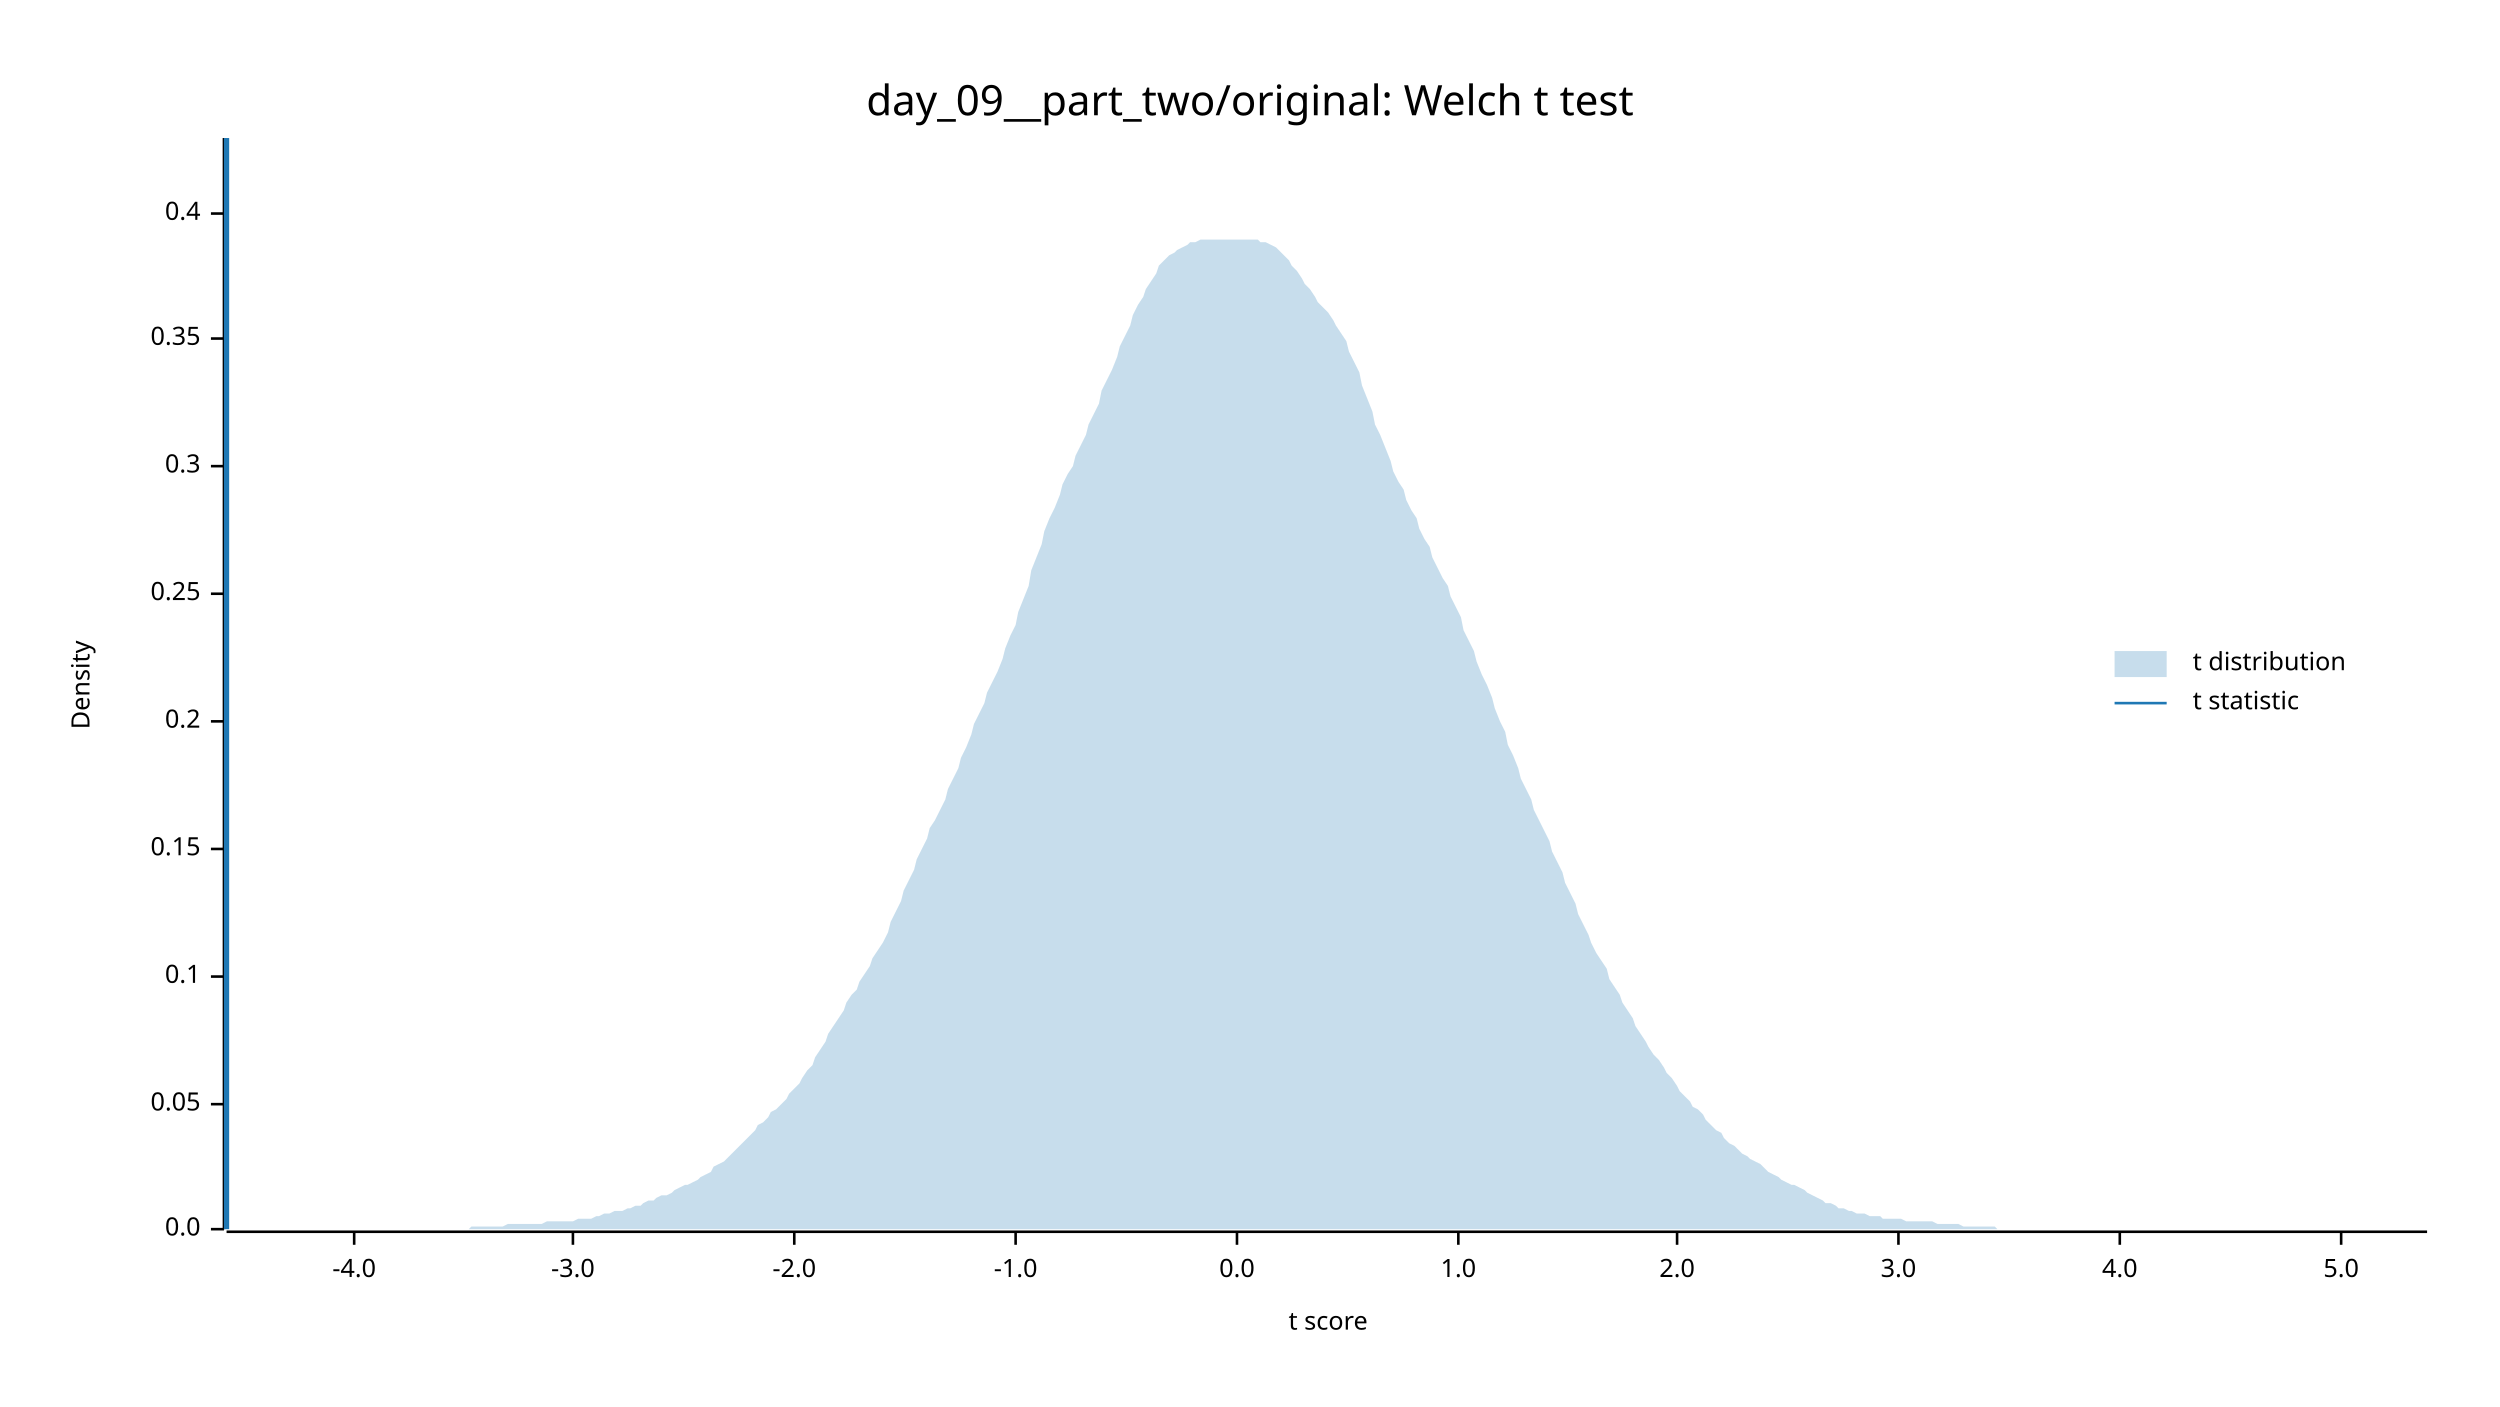
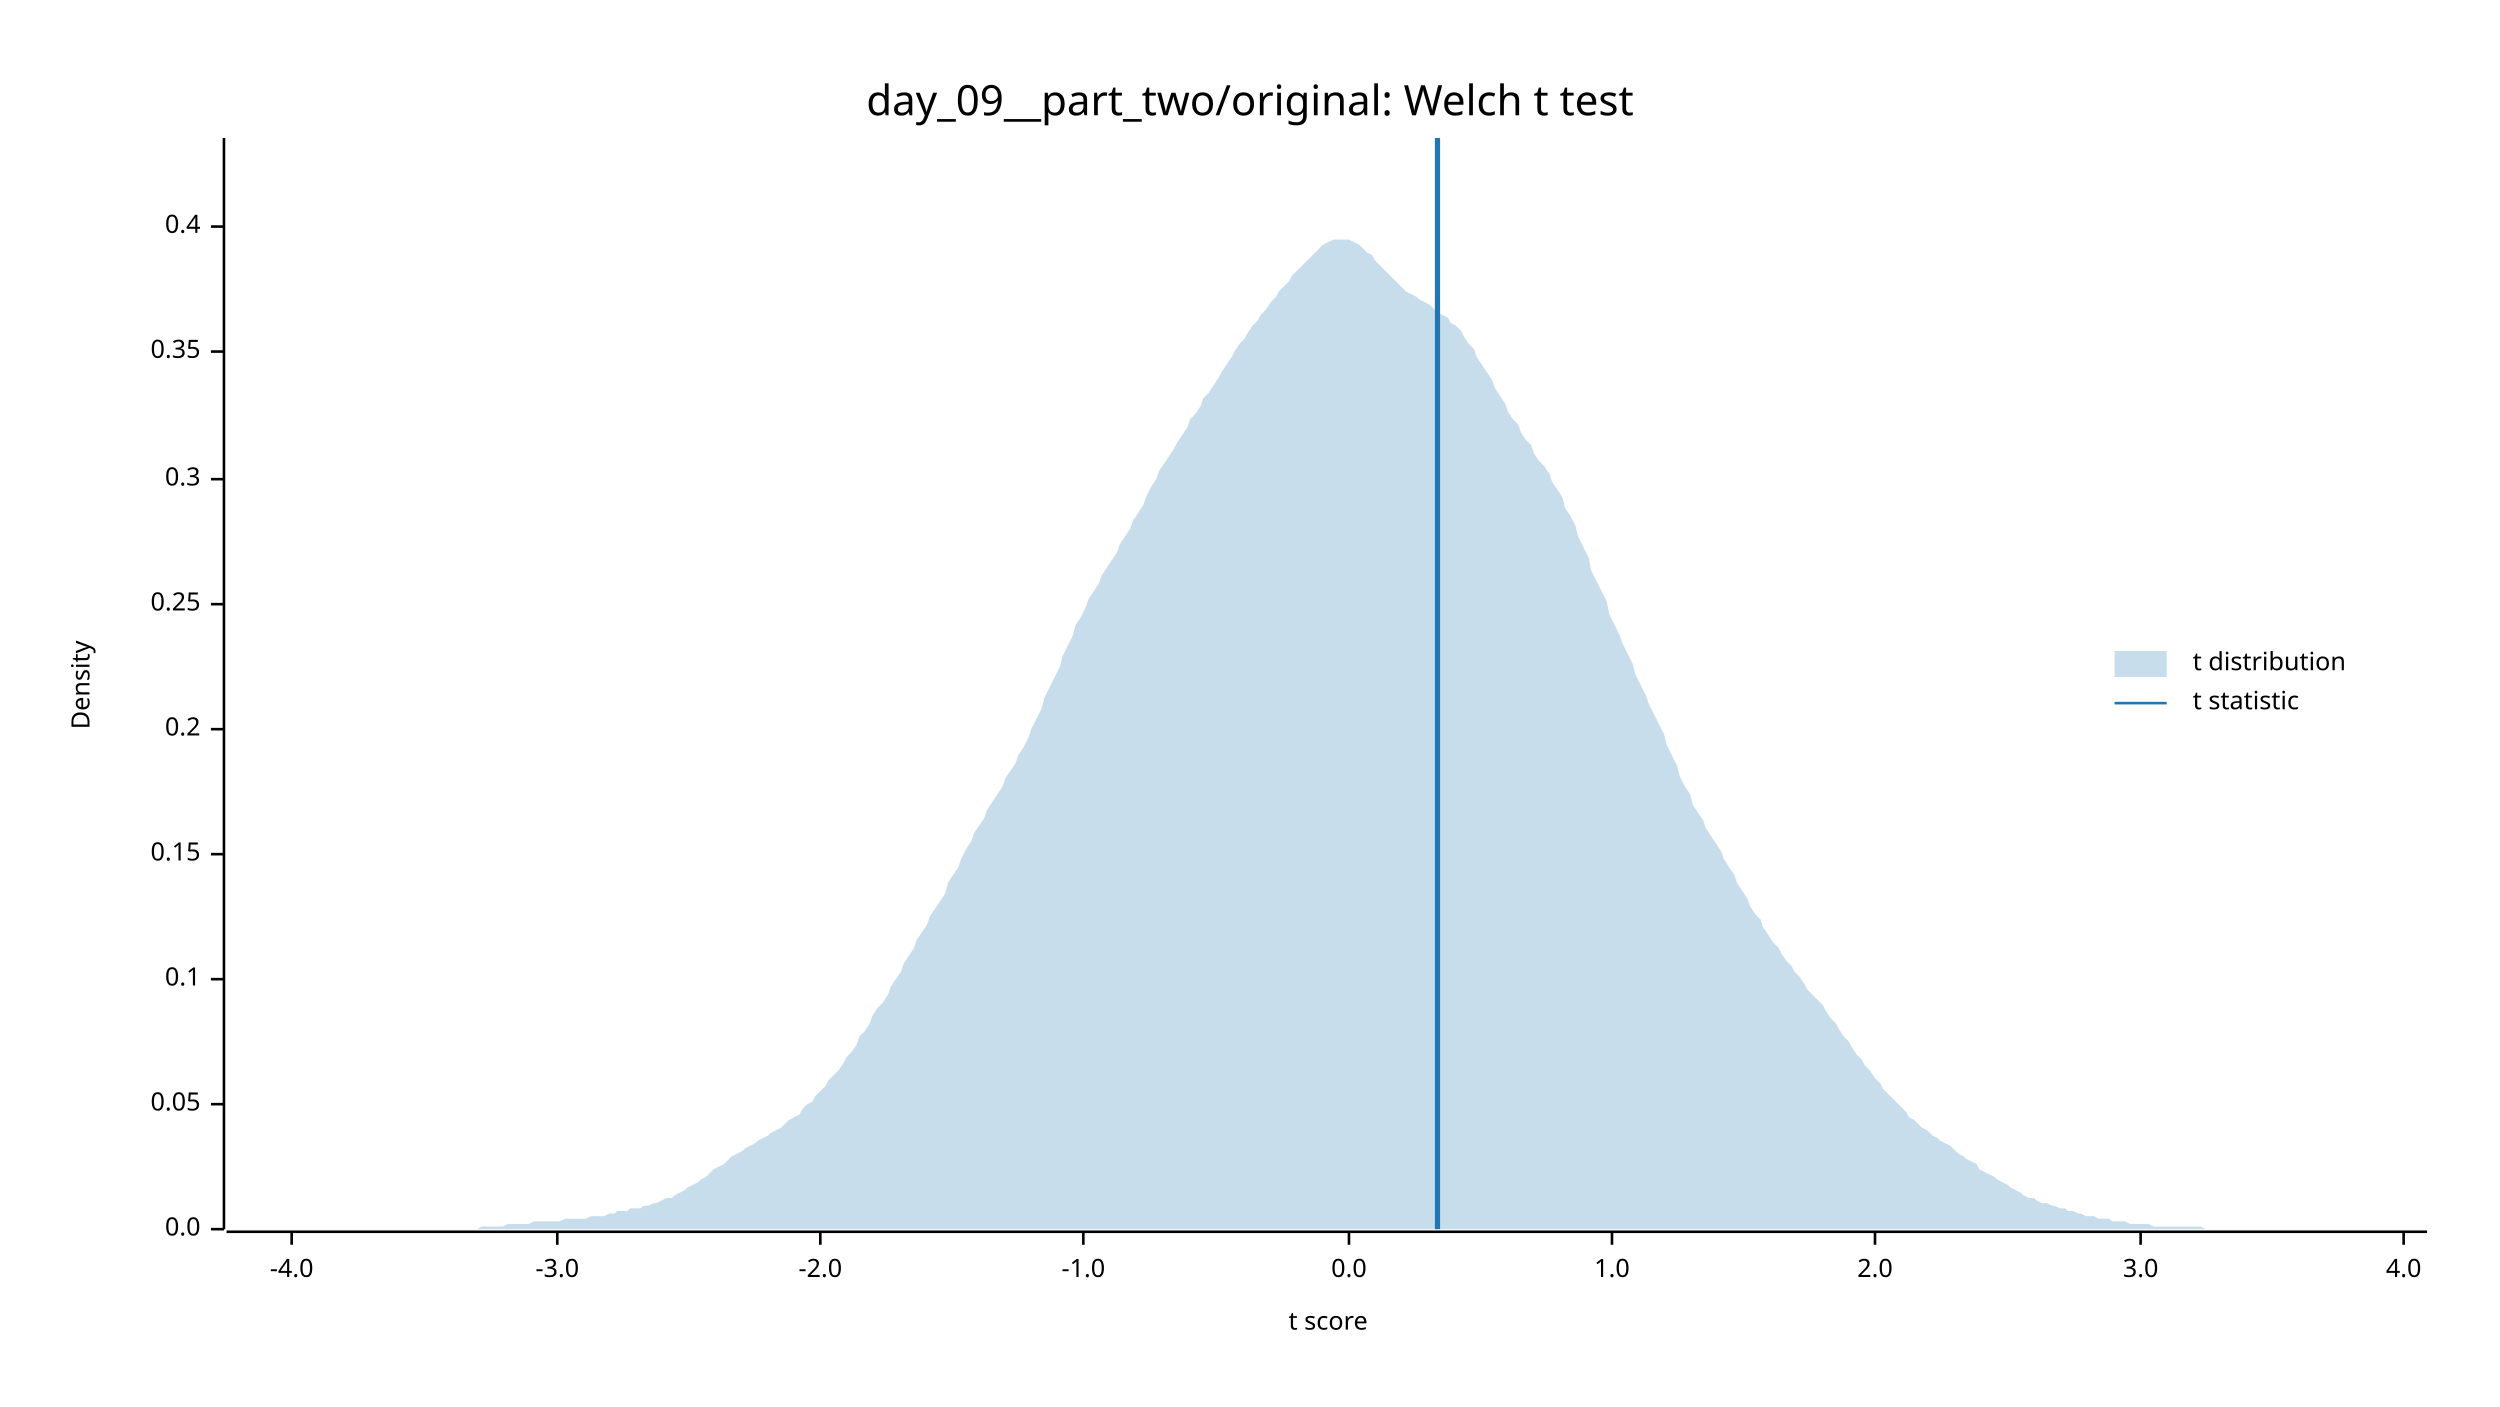
<svg xmlns="http://www.w3.org/2000/svg" width="960" height="540" viewBox="0 0 960 540">
  <text x="480" y="32" dy="0.76em" text-anchor="middle" font-family="sans-serif" font-size="16.129" opacity="1" fill="#000000">
day_09__part_two/original: Welch t test
</text>
  <text x="27" y="263" dy="0.76em" text-anchor="middle" font-family="sans-serif" font-size="9.677" opacity="1" fill="#000000" transform="rotate(270, 27, 263)">
Density
</text>
  <text x="510" y="513" dy="-0.5ex" text-anchor="middle" font-family="sans-serif" font-size="9.677" opacity="1" fill="#000000">
t score
</text>
  <polyline fill="none" opacity="1" stroke="#000000" stroke-width="1" points="86,53 86,472 " />
  <text x="77" y="472" dy="0.5ex" text-anchor="end" font-family="sans-serif" font-size="9.677" opacity="1" fill="#000000">
0.0
</text>
  <polyline fill="none" opacity="1" stroke="#000000" stroke-width="1" points="81,472 86,472 " />
  <text x="77" y="424" dy="0.5ex" text-anchor="end" font-family="sans-serif" font-size="9.677" opacity="1" fill="#000000">
0.05
</text>
  <polyline fill="none" opacity="1" stroke="#000000" stroke-width="1" points="81,424 86,424 " />
-   <text x="77" y="375" dy="0.5ex" text-anchor="end" font-family="sans-serif" font-size="9.677" opacity="1" fill="#000000">
+   <text x="77" y="376" dy="0.5ex" text-anchor="end" font-family="sans-serif" font-size="9.677" opacity="1" fill="#000000">
0.1
</text>
-   <polyline fill="none" opacity="1" stroke="#000000" stroke-width="1" points="81,375 86,375 " />
-   <text x="77" y="326" dy="0.5ex" text-anchor="end" font-family="sans-serif" font-size="9.677" opacity="1" fill="#000000">
+   <polyline fill="none" opacity="1" stroke="#000000" stroke-width="1" points="81,376 86,376 " />
+   <text x="77" y="328" dy="0.5ex" text-anchor="end" font-family="sans-serif" font-size="9.677" opacity="1" fill="#000000">
0.15
</text>
-   <polyline fill="none" opacity="1" stroke="#000000" stroke-width="1" points="81,326 86,326 " />
-   <text x="77" y="277" dy="0.5ex" text-anchor="end" font-family="sans-serif" font-size="9.677" opacity="1" fill="#000000">
+   <polyline fill="none" opacity="1" stroke="#000000" stroke-width="1" points="81,328 86,328 " />
+   <text x="77" y="280" dy="0.5ex" text-anchor="end" font-family="sans-serif" font-size="9.677" opacity="1" fill="#000000">
0.2
</text>
-   <polyline fill="none" opacity="1" stroke="#000000" stroke-width="1" points="81,277 86,277 " />
-   <text x="77" y="228" dy="0.5ex" text-anchor="end" font-family="sans-serif" font-size="9.677" opacity="1" fill="#000000">
+   <polyline fill="none" opacity="1" stroke="#000000" stroke-width="1" points="81,280 86,280 " />
+   <text x="77" y="232" dy="0.5ex" text-anchor="end" font-family="sans-serif" font-size="9.677" opacity="1" fill="#000000">
0.25
</text>
-   <polyline fill="none" opacity="1" stroke="#000000" stroke-width="1" points="81,228 86,228 " />
-   <text x="77" y="179" dy="0.5ex" text-anchor="end" font-family="sans-serif" font-size="9.677" opacity="1" fill="#000000">
+   <polyline fill="none" opacity="1" stroke="#000000" stroke-width="1" points="81,232 86,232 " />
+   <text x="77" y="184" dy="0.5ex" text-anchor="end" font-family="sans-serif" font-size="9.677" opacity="1" fill="#000000">
0.3
</text>
-   <polyline fill="none" opacity="1" stroke="#000000" stroke-width="1" points="81,179 86,179 " />
-   <text x="77" y="130" dy="0.5ex" text-anchor="end" font-family="sans-serif" font-size="9.677" opacity="1" fill="#000000">
+   <polyline fill="none" opacity="1" stroke="#000000" stroke-width="1" points="81,184 86,184 " />
+   <text x="77" y="135" dy="0.5ex" text-anchor="end" font-family="sans-serif" font-size="9.677" opacity="1" fill="#000000">
0.35
</text>
-   <polyline fill="none" opacity="1" stroke="#000000" stroke-width="1" points="81,130 86,130 " />
-   <text x="77" y="82" dy="0.5ex" text-anchor="end" font-family="sans-serif" font-size="9.677" opacity="1" fill="#000000">
+   <polyline fill="none" opacity="1" stroke="#000000" stroke-width="1" points="81,135 86,135 " />
+   <text x="77" y="87" dy="0.5ex" text-anchor="end" font-family="sans-serif" font-size="9.677" opacity="1" fill="#000000">
0.4
</text>
-   <polyline fill="none" opacity="1" stroke="#000000" stroke-width="1" points="81,82 86,82 " />
+   <polyline fill="none" opacity="1" stroke="#000000" stroke-width="1" points="81,87 86,87 " />
  <polyline fill="none" opacity="1" stroke="#000000" stroke-width="1" points="87,473 932,473 " />
-   <text x="136" y="483" dy="0.76em" text-anchor="middle" font-family="sans-serif" font-size="9.677" opacity="1" fill="#000000">
+   <text x="112" y="483" dy="0.76em" text-anchor="middle" font-family="sans-serif" font-size="9.677" opacity="1" fill="#000000">
-4.0
</text>
-   <polyline fill="none" opacity="1" stroke="#000000" stroke-width="1" points="136,473 136,478 " />
-   <text x="220" y="483" dy="0.76em" text-anchor="middle" font-family="sans-serif" font-size="9.677" opacity="1" fill="#000000">
+   <polyline fill="none" opacity="1" stroke="#000000" stroke-width="1" points="112,473 112,478 " />
+   <text x="214" y="483" dy="0.76em" text-anchor="middle" font-family="sans-serif" font-size="9.677" opacity="1" fill="#000000">
-3.0
</text>
-   <polyline fill="none" opacity="1" stroke="#000000" stroke-width="1" points="220,473 220,478 " />
-   <text x="305" y="483" dy="0.76em" text-anchor="middle" font-family="sans-serif" font-size="9.677" opacity="1" fill="#000000">
+   <polyline fill="none" opacity="1" stroke="#000000" stroke-width="1" points="214,473 214,478 " />
+   <text x="315" y="483" dy="0.76em" text-anchor="middle" font-family="sans-serif" font-size="9.677" opacity="1" fill="#000000">
-2.0
</text>
-   <polyline fill="none" opacity="1" stroke="#000000" stroke-width="1" points="305,473 305,478 " />
-   <text x="390" y="483" dy="0.76em" text-anchor="middle" font-family="sans-serif" font-size="9.677" opacity="1" fill="#000000">
+   <polyline fill="none" opacity="1" stroke="#000000" stroke-width="1" points="315,473 315,478 " />
+   <text x="416" y="483" dy="0.76em" text-anchor="middle" font-family="sans-serif" font-size="9.677" opacity="1" fill="#000000">
-1.0
</text>
-   <polyline fill="none" opacity="1" stroke="#000000" stroke-width="1" points="390,473 390,478 " />
-   <text x="475" y="483" dy="0.76em" text-anchor="middle" font-family="sans-serif" font-size="9.677" opacity="1" fill="#000000">
+   <polyline fill="none" opacity="1" stroke="#000000" stroke-width="1" points="416,473 416,478 " />
+   <text x="518" y="483" dy="0.76em" text-anchor="middle" font-family="sans-serif" font-size="9.677" opacity="1" fill="#000000">
0.0
</text>
-   <polyline fill="none" opacity="1" stroke="#000000" stroke-width="1" points="475,473 475,478 " />
-   <text x="560" y="483" dy="0.76em" text-anchor="middle" font-family="sans-serif" font-size="9.677" opacity="1" fill="#000000">
+   <polyline fill="none" opacity="1" stroke="#000000" stroke-width="1" points="518,473 518,478 " />
+   <text x="619" y="483" dy="0.76em" text-anchor="middle" font-family="sans-serif" font-size="9.677" opacity="1" fill="#000000">
1.0
</text>
-   <polyline fill="none" opacity="1" stroke="#000000" stroke-width="1" points="560,473 560,478 " />
-   <text x="644" y="483" dy="0.76em" text-anchor="middle" font-family="sans-serif" font-size="9.677" opacity="1" fill="#000000">
+   <polyline fill="none" opacity="1" stroke="#000000" stroke-width="1" points="619,473 619,478 " />
+   <text x="720" y="483" dy="0.76em" text-anchor="middle" font-family="sans-serif" font-size="9.677" opacity="1" fill="#000000">
2.0
</text>
-   <polyline fill="none" opacity="1" stroke="#000000" stroke-width="1" points="644,473 644,478 " />
-   <text x="729" y="483" dy="0.76em" text-anchor="middle" font-family="sans-serif" font-size="9.677" opacity="1" fill="#000000">
+   <polyline fill="none" opacity="1" stroke="#000000" stroke-width="1" points="720,473 720,478 " />
+   <text x="822" y="483" dy="0.76em" text-anchor="middle" font-family="sans-serif" font-size="9.677" opacity="1" fill="#000000">
3.0
</text>
-   <polyline fill="none" opacity="1" stroke="#000000" stroke-width="1" points="729,473 729,478 " />
-   <text x="814" y="483" dy="0.76em" text-anchor="middle" font-family="sans-serif" font-size="9.677" opacity="1" fill="#000000">
+   <polyline fill="none" opacity="1" stroke="#000000" stroke-width="1" points="822,473 822,478 " />
+   <text x="923" y="483" dy="0.76em" text-anchor="middle" font-family="sans-serif" font-size="9.677" opacity="1" fill="#000000">
4.0
</text>
-   <polyline fill="none" opacity="1" stroke="#000000" stroke-width="1" points="814,473 814,478 " />
-   <text x="899" y="483" dy="0.76em" text-anchor="middle" font-family="sans-serif" font-size="9.677" opacity="1" fill="#000000">
- 5.0
- </text>
-   <polyline fill="none" opacity="1" stroke="#000000" stroke-width="1" points="899,473 899,478 " />
-   <polygon opacity="0.25" fill="#1F78B4" points="87,472 88,472 90,472 92,472 93,472 95,472 97,472 98,472 100,472 102,472 103,472 105,472 107,472 109,472 110,472 112,472 114,472 115,472 117,472 119,472 120,472 122,472 124,472 125,472 127,472 129,472 131,472 132,472 134,472 136,472 137,472 139,472 141,472 142,472 144,472 146,472 147,472 149,472 151,472 153,472 154,472 156,472 158,472 159,472 161,472 163,472 164,472 166,472 168,472 169,472 171,472 173,472 175,472 176,472 178,472 180,472 181,471 183,471 185,471 186,471 188,471 190,471 191,471 193,471 195,470 197,470 198,470 200,470 202,470 203,470 205,470 207,470 208,470 210,469 212,469 214,469 215,469 217,469 219,469 220,469 222,468 224,468 225,468 227,468 229,467 230,467 232,466 234,466 236,465 237,465 239,465 241,464 242,464 244,463 246,463 247,462 249,461 251,461 252,460 254,459 256,459 258,458 259,457 261,456 263,455 264,455 266,454 268,453 269,452 271,451 273,450 274,448 276,447 278,446 280,444 281,443 283,441 285,439 286,438 288,436 290,434 291,432 293,431 295,429 296,427 298,426 300,424 302,422 303,420 305,418 307,416 308,414 310,411 312,409 313,406 315,403 317,400 318,397 320,394 322,391 324,388 325,385 327,382 329,380 330,377 332,374 334,371 335,368 337,365 339,362 341,358 342,354 344,350 346,346 347,342 349,338 351,334 352,330 354,326 356,322 357,318 359,315 361,311 363,307 364,303 366,299 368,295 369,291 371,287 373,282 374,278 376,274 378,270 379,266 381,262 383,258 385,253 386,249 388,244 390,240 391,235 393,230 395,225 396,219 398,214 400,209 401,204 403,199 405,195 407,190 408,186 410,182 412,179 413,175 415,171 417,167 418,163 420,159 422,155 423,150 425,146 427,142 429,137 430,133 432,129 434,125 435,121 437,117 439,114 440,111 442,108 444,105 445,102 447,100 449,98 451,97 452,96 454,95 456,94 457,93 459,93 461,92 462,92 464,92 466,92 468,92 469,92 471,92 473,92 474,92 476,92 478,92 479,92 481,92 483,92 484,93 486,93 488,94 490,95 491,96 493,98 495,100 496,102 498,104 500,107 501,109 503,111 505,114 506,116 508,118 510,120 512,123 513,125 515,128 517,131 518,135 520,139 522,143 523,148 525,153 527,158 528,163 530,167 532,172 534,177 535,181 537,185 539,188 540,192 542,196 544,199 545,203 547,207 549,210 550,214 552,218 554,222 556,225 557,229 559,233 561,237 562,242 564,246 566,250 567,254 569,259 571,263 573,268 574,272 576,277 578,281 579,286 581,290 583,295 584,299 586,303 588,307 589,311 591,315 593,319 595,323 596,327 598,331 600,335 601,339 603,343 605,347 606,351 608,355 610,359 611,362 613,366 615,369 617,372 618,376 620,379 622,382 623,385 625,388 627,391 628,394 630,397 632,400 633,402 635,405 637,407 639,410 640,412 642,414 644,417 645,419 647,421 649,423 650,425 652,426 654,428 655,430 657,432 659,434 661,435 662,437 664,439 666,440 667,441 669,443 671,444 672,445 674,446 676,447 677,448 679,450 681,451 683,452 684,453 686,454 688,455 689,455 691,456 693,457 694,458 696,459 698,460 700,461 701,462 703,462 705,463 706,464 708,464 710,465 711,465 713,466 715,466 716,466 718,467 720,467 722,467 723,468 725,468 727,468 728,468 730,468 732,469 733,469 735,469 737,469 738,469 740,469 742,469 744,470 745,470 747,470 749,470 750,470 752,470 754,471 755,471 757,471 759,471 760,471 762,471 764,471 766,471 767,472 769,472 771,472 772,472 774,472 776,472 777,472 779,472 781,472 782,472 784,472 786,472 788,472 789,472 791,472 793,472 794,472 796,472 798,472 799,472 801,472 803,472 804,472 806,472 808,472 810,472 811,472 813,472 815,472 816,472 818,472 820,472 821,472 823,472 825,472 827,472 828,472 830,472 832,472 833,472 835,472 837,472 838,472 840,472 842,472 843,472 845,472 847,472 849,472 850,472 852,472 854,472 855,472 857,472 859,472 860,472 862,472 864,472 865,472 867,472 869,472 871,472 872,472 874,472 876,472 877,472 879,472 881,472 882,472 884,472 886,472 887,472 889,472 891,472 893,472 894,472 896,472 898,472 899,472 901,472 903,472 904,472 906,472 908,472 909,472 911,472 913,472 915,472 916,472 918,472 920,472 921,472 923,472 925,472 926,472 928,472 930,472 932,472 932,472 87,472 " />
-   <polyline fill="none" opacity="1" stroke="#1F78B4" stroke-width="2" points="87,472 87,53 " />
+   <polyline fill="none" opacity="1" stroke="#000000" stroke-width="1" points="923,473 923,478 " />
+   <polygon opacity="0.25" fill="#1F78B4" points="87,472 88,472 90,472 92,472 93,472 95,472 97,472 98,472 100,472 102,472 103,472 105,472 107,472 109,472 110,472 112,472 114,472 115,472 117,472 119,472 120,472 122,472 124,472 125,472 127,472 129,472 131,472 132,472 134,472 136,472 137,472 139,472 141,472 142,472 144,472 146,472 147,472 149,472 151,472 153,472 154,472 156,472 158,472 159,472 161,472 163,472 164,472 166,472 168,472 169,472 171,472 173,472 175,472 176,472 178,472 180,472 181,472 183,472 185,471 186,471 188,471 190,471 191,471 193,471 195,470 197,470 198,470 200,470 202,470 203,470 205,469 207,469 208,469 210,469 212,469 214,469 215,469 217,468 219,468 220,468 222,468 224,468 225,468 227,467 229,467 230,467 232,467 234,466 236,466 237,465 239,465 241,465 242,464 244,464 246,464 247,463 249,463 251,462 252,462 254,461 256,460 258,460 259,459 261,458 263,457 264,456 266,455 268,454 269,453 271,452 273,450 274,449 276,448 278,447 280,445 281,444 283,443 285,442 286,441 288,440 290,439 291,438 293,437 295,436 296,435 298,434 300,433 302,431 303,430 305,429 307,428 308,426 310,424 312,423 313,421 315,419 317,417 318,415 320,413 322,411 324,408 325,406 327,404 329,401 330,398 332,396 334,393 335,390 337,387 339,385 341,382 342,379 344,376 346,373 347,370 349,367 351,364 352,361 354,358 356,355 357,352 359,349 361,346 363,343 364,339 366,336 368,333 369,330 371,326 373,323 374,320 376,317 378,314 379,311 381,308 383,305 385,302 386,299 388,296 390,293 391,290 393,287 395,283 396,280 398,276 400,272 401,268 403,264 405,260 407,256 408,252 410,248 412,244 413,240 415,237 417,233 418,230 420,227 422,224 423,221 425,218 427,215 429,212 430,209 432,206 434,203 435,200 437,197 439,194 440,191 442,187 444,184 445,181 447,178 449,175 451,172 452,170 454,167 456,164 457,161 459,159 461,156 462,153 464,151 466,148 468,145 469,143 471,140 473,137 474,135 476,132 478,130 479,128 481,125 483,123 484,121 486,119 488,116 490,114 491,112 493,110 495,108 496,106 498,104 500,102 501,101 503,99 505,97 506,96 508,94 510,93 512,92 513,92 515,92 517,92 518,92 520,93 522,94 523,95 525,97 527,98 528,100 530,102 532,104 534,106 535,107 537,109 539,111 540,112 542,113 544,114 545,115 547,116 549,117 550,118 552,120 554,121 556,122 557,124 559,125 561,127 562,129 564,132 566,134 567,137 569,140 571,143 573,146 574,149 576,152 578,155 579,158 581,161 583,163 584,166 586,169 588,171 589,174 591,177 593,179 595,182 596,185 598,188 600,191 601,195 603,198 605,202 606,206 608,210 610,214 611,219 613,223 615,227 617,231 618,236 620,240 622,244 623,247 625,251 627,255 628,259 630,263 632,267 633,270 635,274 637,278 639,282 640,286 642,290 644,294 645,298 647,302 649,305 650,309 652,312 654,315 655,318 657,321 659,324 661,327 662,330 664,333 666,336 667,339 669,342 671,345 672,348 674,351 676,353 677,356 679,359 681,362 683,364 684,366 686,369 688,371 689,373 691,375 693,378 694,380 696,382 698,384 700,386 701,388 703,391 705,393 706,395 708,398 710,400 711,402 713,405 715,407 716,409 718,411 720,414 722,416 723,418 725,420 727,422 728,423 730,425 732,427 733,429 735,430 737,432 738,433 740,434 742,436 744,437 745,438 747,439 749,440 750,441 752,443 754,444 755,445 757,446 759,447 760,449 762,450 764,451 766,452 767,453 769,454 771,455 772,456 774,457 776,458 777,459 779,460 781,460 782,461 784,462 786,462 788,463 789,463 791,464 793,464 794,465 796,465 798,466 799,466 801,467 803,467 804,467 806,468 808,468 810,468 811,469 813,469 815,469 816,469 818,470 820,470 821,470 823,470 825,470 827,471 828,471 830,471 832,471 833,471 835,471 837,471 838,471 840,471 842,471 843,471 845,471 847,472 849,472 850,472 852,472 854,472 855,472 857,472 859,472 860,472 862,472 864,472 865,472 867,472 869,472 871,472 872,472 874,472 876,472 877,472 879,472 881,472 882,472 884,472 886,472 887,472 889,472 891,472 893,472 894,472 896,472 898,472 899,472 901,472 903,472 904,472 906,472 908,472 909,472 911,472 913,472 915,472 916,472 918,472 920,472 921,472 923,472 925,472 926,472 928,472 930,472 932,472 932,472 87,472 " />
+   <polyline fill="none" opacity="1" stroke="#1F78B4" stroke-width="2" points="552,472 552,53 " />
  <text x="842" y="250" dy="0.76em" text-anchor="start" font-family="sans-serif" font-size="9.677" opacity="1" fill="#000000">
t distribution
</text>
  <text x="842" y="265" dy="0.76em" text-anchor="start" font-family="sans-serif" font-size="9.677" opacity="1" fill="#000000">
t statistic
</text>
  <rect x="812" y="250" width="20" height="10" opacity="0.25" fill="#1F78B4" stroke="none" />
  <polyline fill="none" opacity="1" stroke="#1F78B4" stroke-width="1" points="812,270 832,270 " />
</svg>
